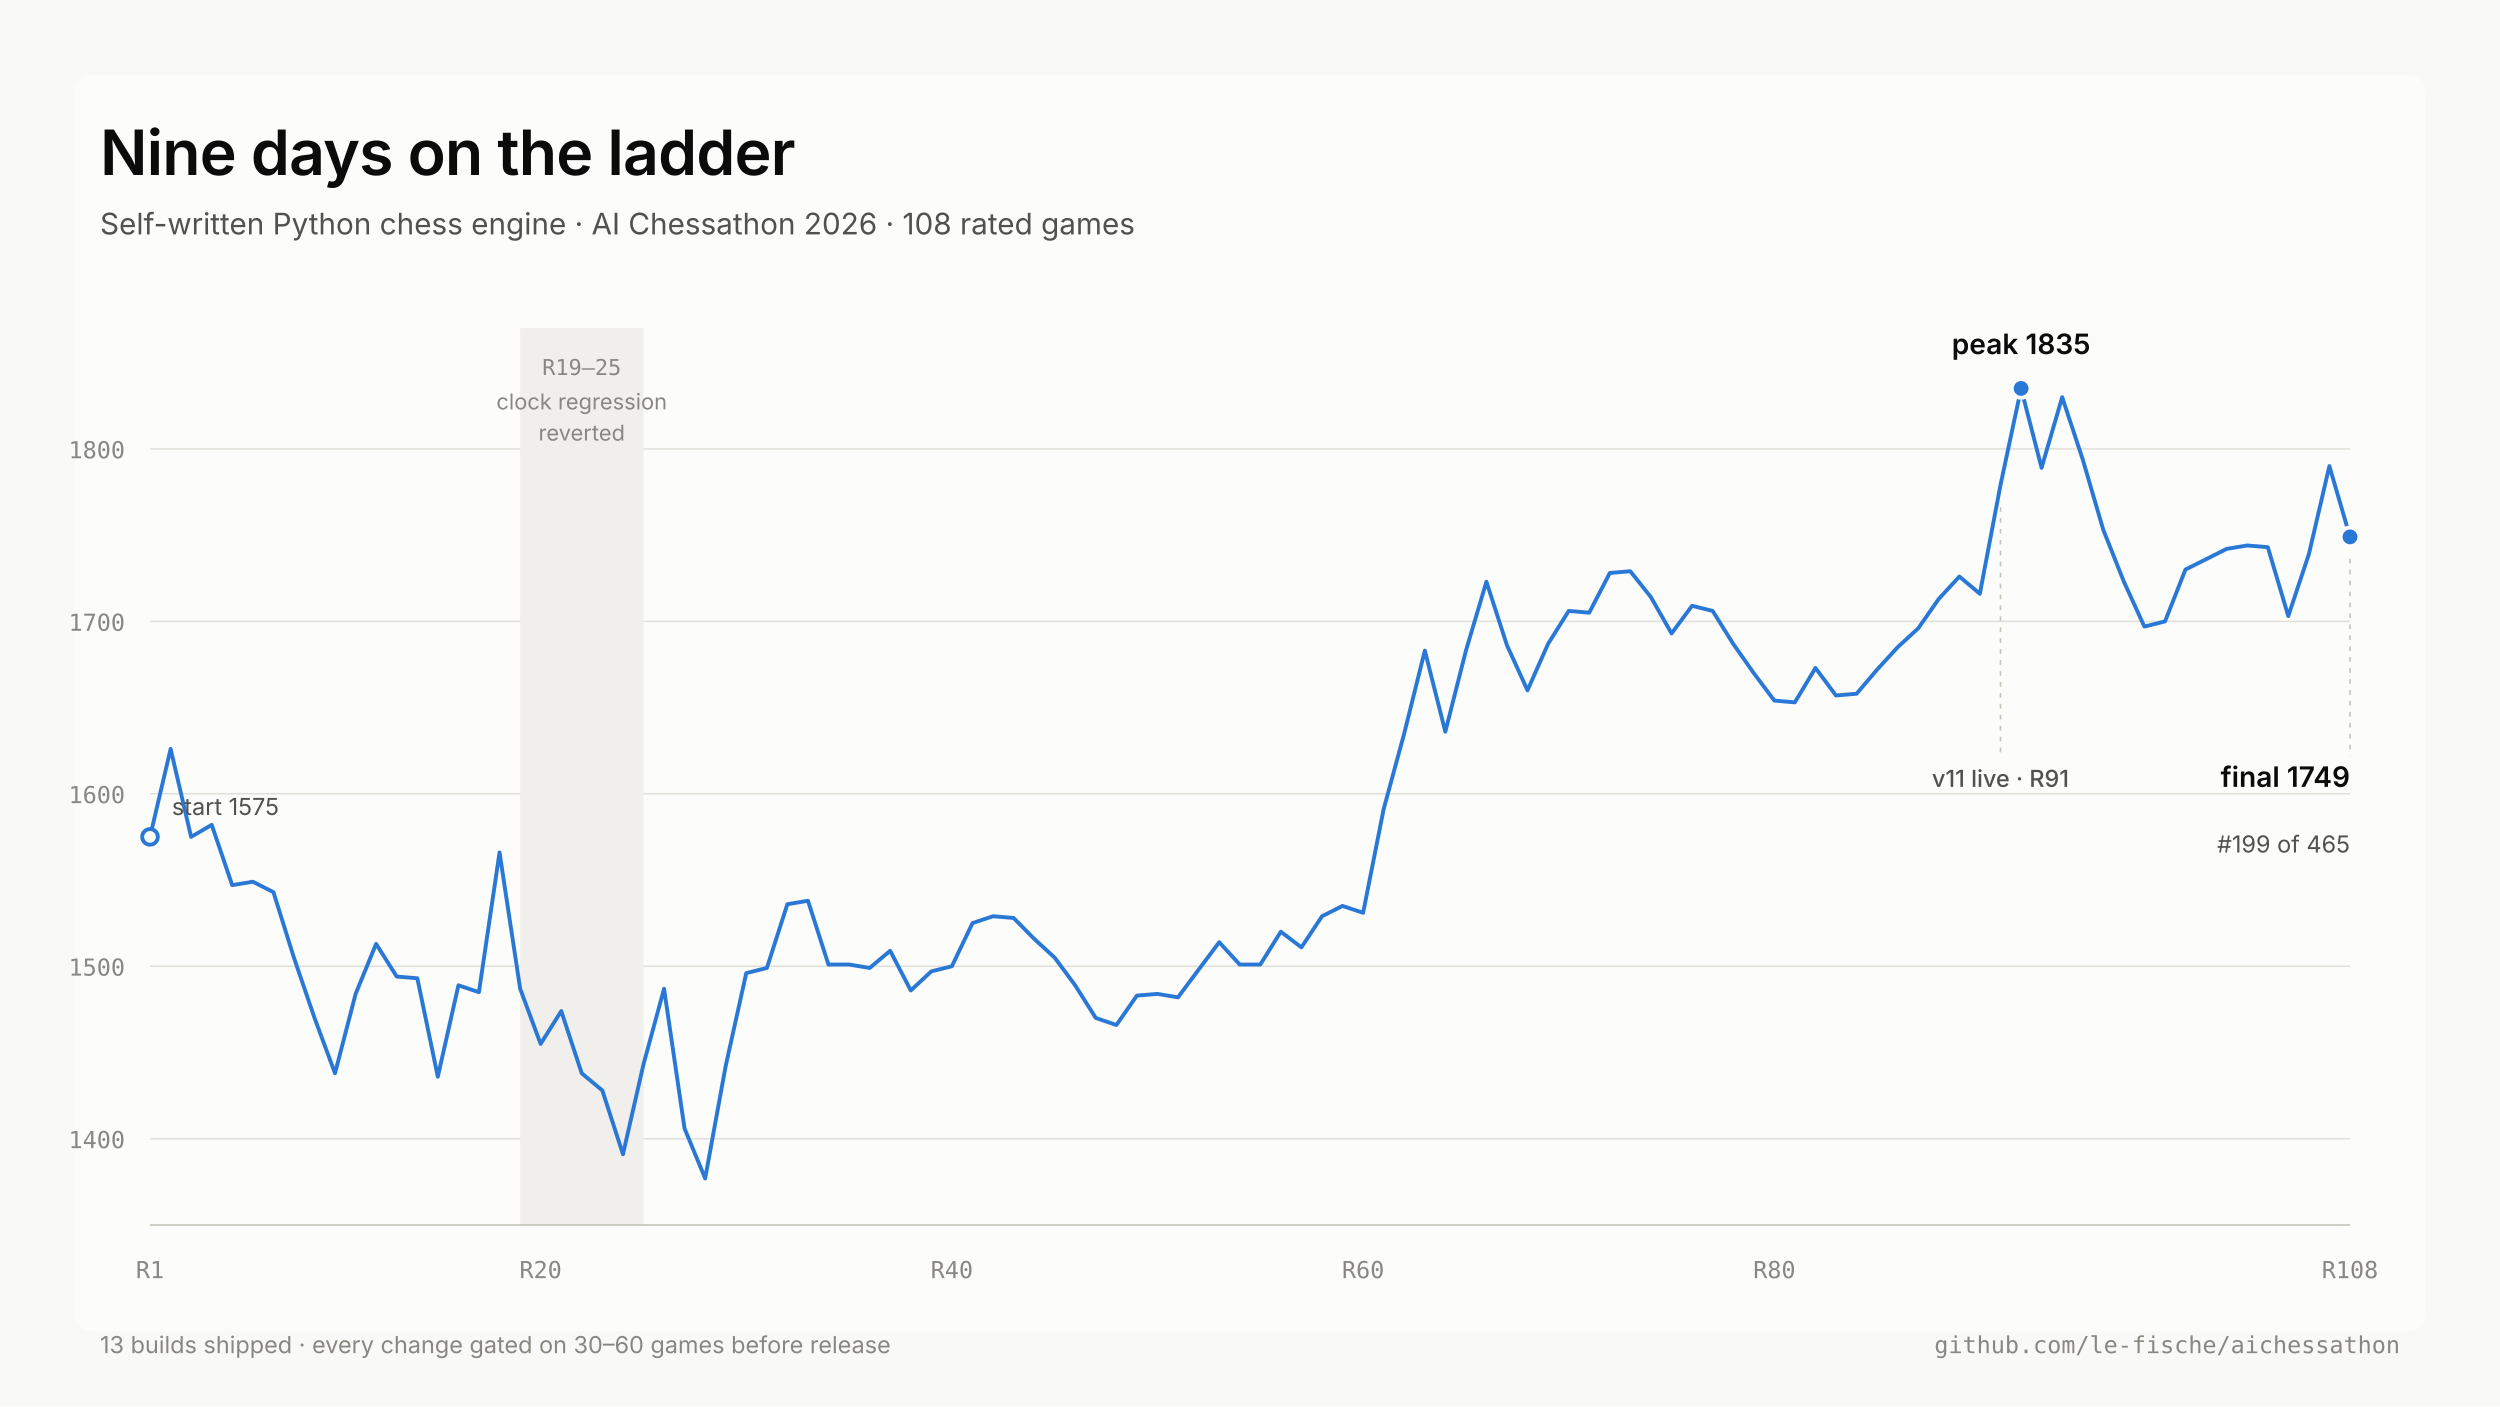
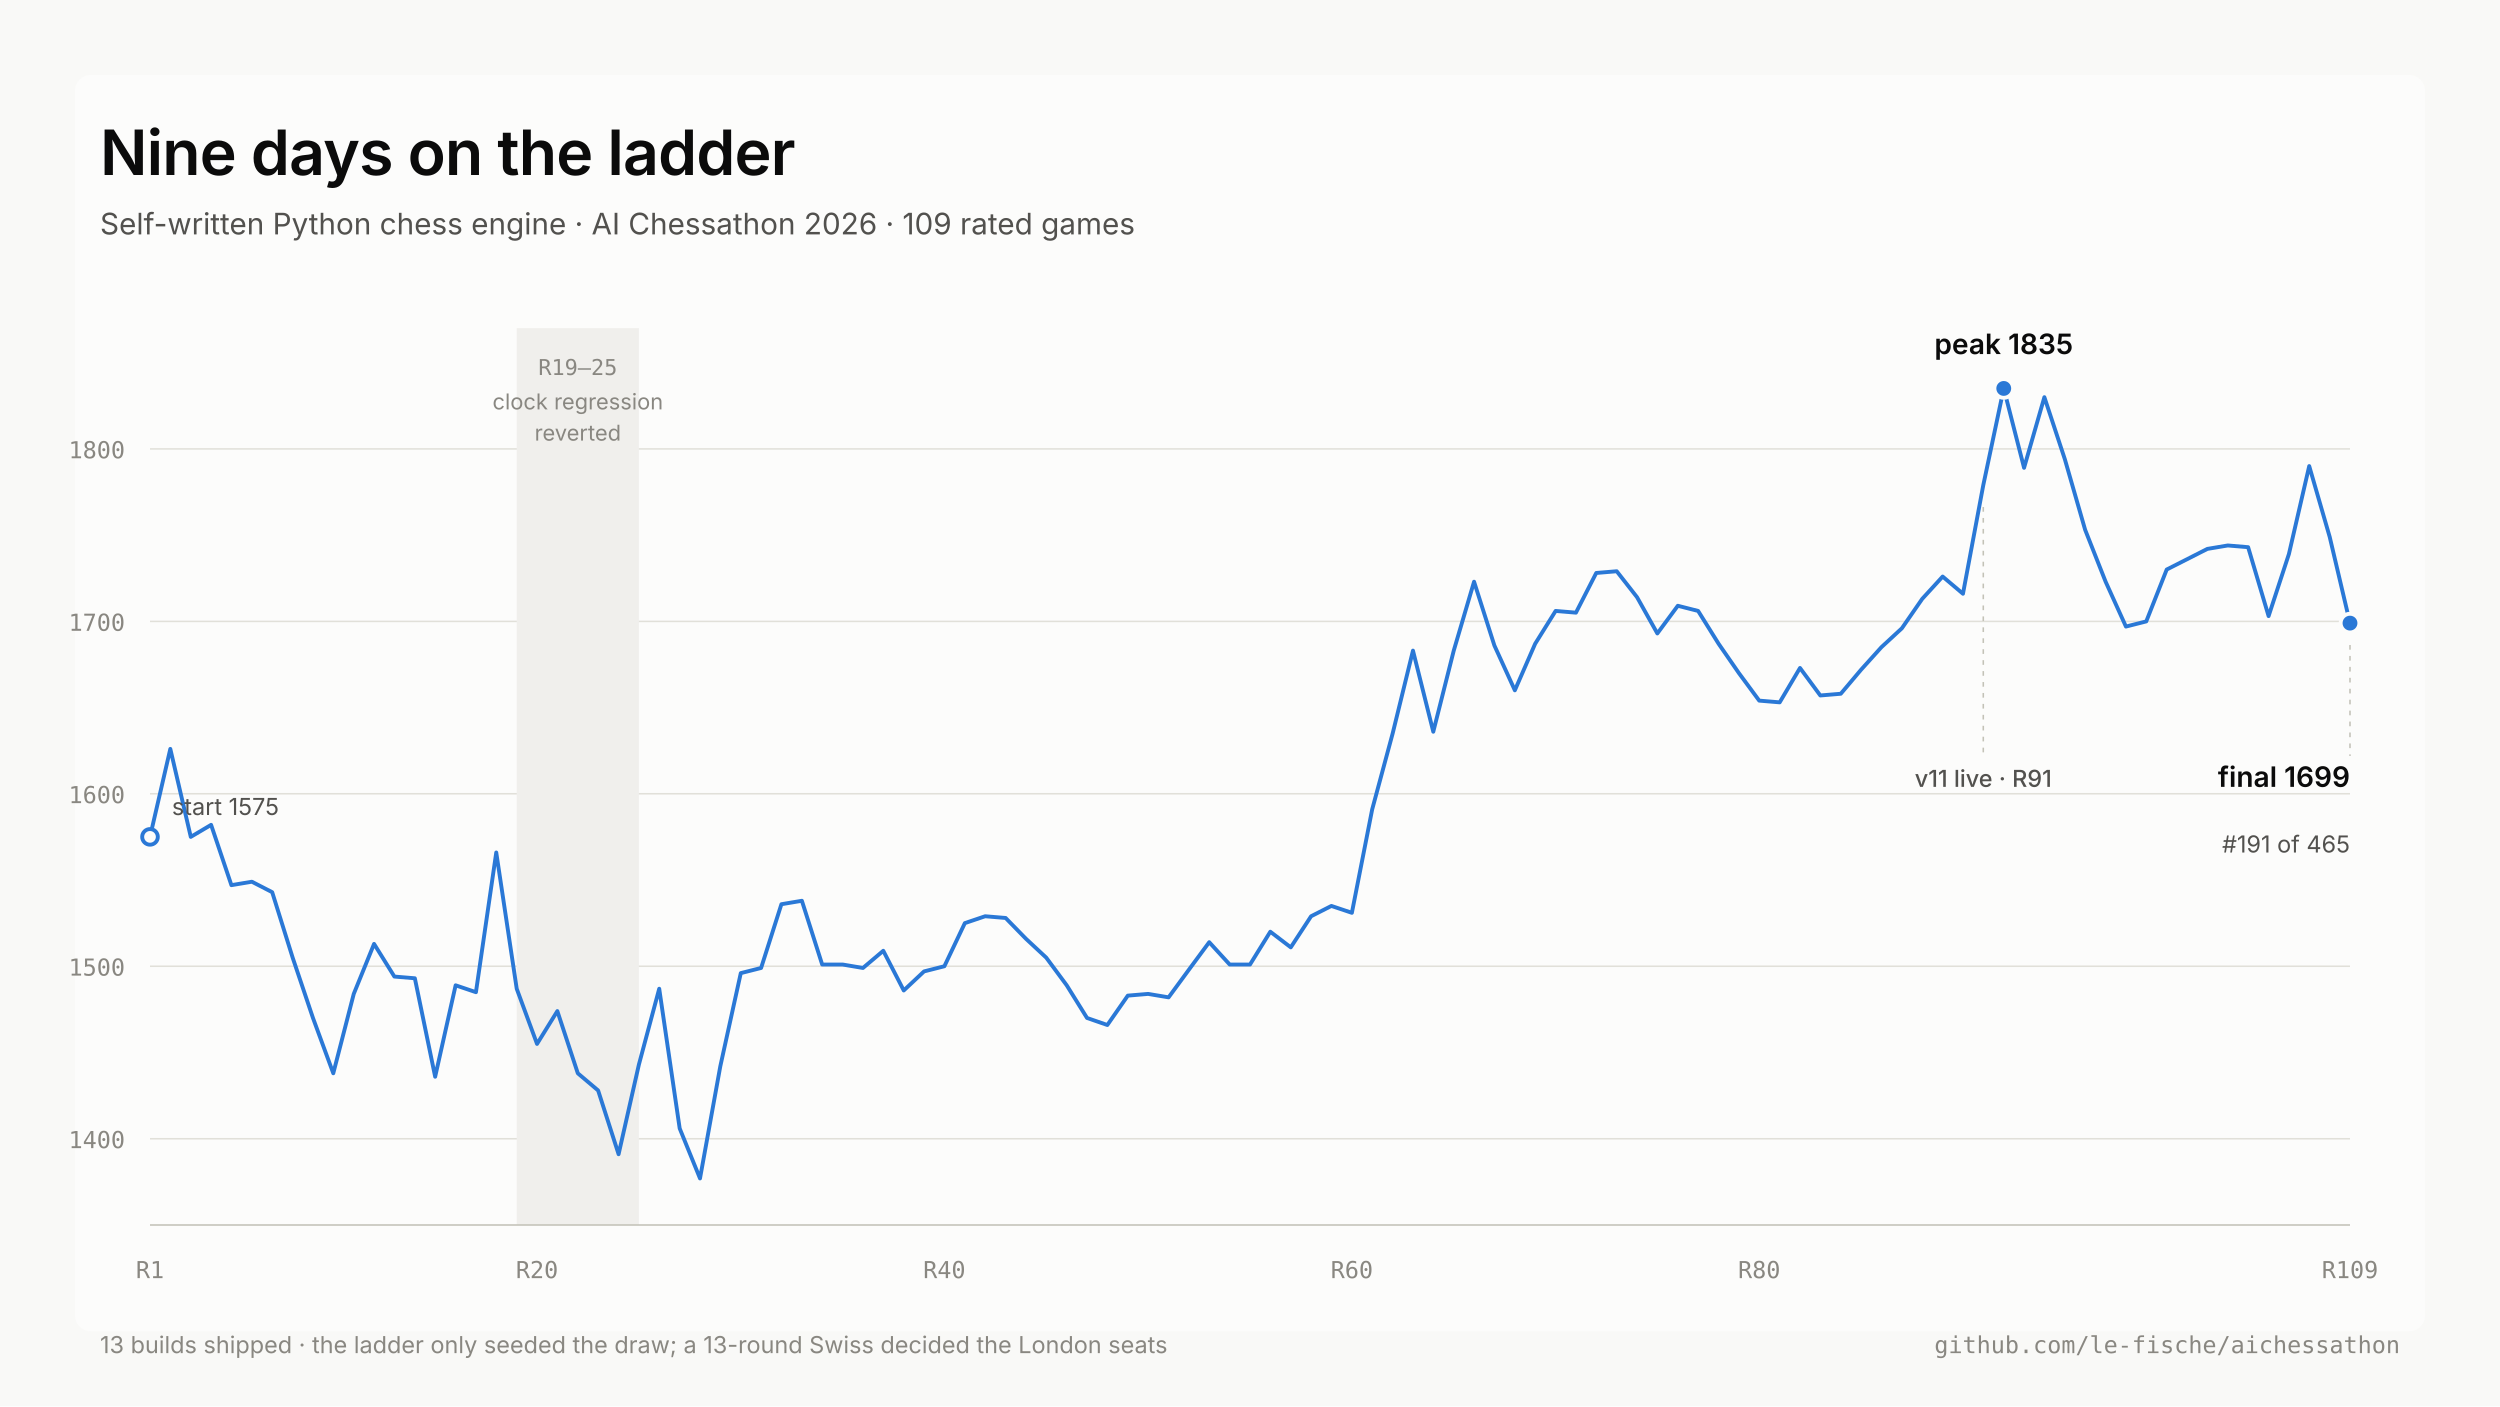
<svg xmlns="http://www.w3.org/2000/svg" width="1600" height="900" viewBox="0 0 1600 900" font-kerning="normal">
  <rect x="0.0" y="0.0" width="1600.0" height="900.0" fill="#f9f9f7" rx="0" />
  <rect x="48.0" y="48.0" width="1504.0" height="804.0" fill="#fcfcfb" rx="10" />
  <text x="64.0" y="112.0" fill="#0b0b0b" font-family="Inter,'Helvetica Neue',Helvetica,Arial,'DejaVu Sans',sans-serif" font-size="40" font-weight="600" text-anchor="start" letter-spacing="-0.5">Nine days on the ladder</text>
-   <text x="64.0" y="150.0" fill="#52514e" font-family="Inter,'Helvetica Neue',Helvetica,Arial,'DejaVu Sans',sans-serif" font-size="19" font-weight="400" text-anchor="start">Self-written Python chess engine · AI Chessathon 2026 · 108 rated games</text>
+   <text x="64.0" y="150.0" fill="#52514e" font-family="Inter,'Helvetica Neue',Helvetica,Arial,'DejaVu Sans',sans-serif" font-size="19" font-weight="400" text-anchor="start">Self-written Python chess engine · AI Chessathon 2026 · 109 rated games</text>
  <line x1="96.0" y1="728.8" x2="1504.0" y2="728.8" stroke="#e1e0d9" stroke-width="1" stroke-linecap="butt" />
  <text x="80.0" y="734.8" fill="#898781" font-family="'SF Mono',Menlo,Consolas,'DejaVu Sans Mono',monospace" font-size="15" font-weight="400" text-anchor="end">1400</text>
  <line x1="96.0" y1="618.4" x2="1504.0" y2="618.4" stroke="#e1e0d9" stroke-width="1" stroke-linecap="butt" />
  <text x="80.0" y="624.4" fill="#898781" font-family="'SF Mono',Menlo,Consolas,'DejaVu Sans Mono',monospace" font-size="15" font-weight="400" text-anchor="end">1500</text>
  <line x1="96.0" y1="508.0" x2="1504.0" y2="508.0" stroke="#e1e0d9" stroke-width="1" stroke-linecap="butt" />
  <text x="80.0" y="514.0" fill="#898781" font-family="'SF Mono',Menlo,Consolas,'DejaVu Sans Mono',monospace" font-size="15" font-weight="400" text-anchor="end">1600</text>
  <line x1="96.0" y1="397.7" x2="1504.0" y2="397.7" stroke="#e1e0d9" stroke-width="1" stroke-linecap="butt" />
  <text x="80.0" y="403.7" fill="#898781" font-family="'SF Mono',Menlo,Consolas,'DejaVu Sans Mono',monospace" font-size="15" font-weight="400" text-anchor="end">1700</text>
  <line x1="96.0" y1="287.3" x2="1504.0" y2="287.3" stroke="#e1e0d9" stroke-width="1" stroke-linecap="butt" />
  <text x="80.0" y="293.3" fill="#898781" font-family="'SF Mono',Menlo,Consolas,'DejaVu Sans Mono',monospace" font-size="15" font-weight="400" text-anchor="end">1800</text>
-   <rect x="332.9" y="210.0" width="79.0" height="574.0" fill="#f0efec" rx="0" />
-   <text x="372.3" y="240.0" fill="#898781" font-family="'SF Mono',Menlo,Consolas,'DejaVu Sans Mono',monospace" font-size="14" font-weight="400" text-anchor="middle">R19–25</text>
-   <text x="372.3" y="262.0" fill="#898781" font-family="Inter,'Helvetica Neue',Helvetica,Arial,'DejaVu Sans',sans-serif" font-size="14" font-weight="400" text-anchor="middle">clock regression</text>
-   <text x="372.3" y="282.0" fill="#898781" font-family="Inter,'Helvetica Neue',Helvetica,Arial,'DejaVu Sans',sans-serif" font-size="14" font-weight="400" text-anchor="middle">reverted</text>
+   <rect x="330.7" y="210.0" width="78.2" height="574.0" fill="#f0efec" rx="0" />
+   <text x="369.8" y="240.0" fill="#898781" font-family="'SF Mono',Menlo,Consolas,'DejaVu Sans Mono',monospace" font-size="14" font-weight="400" text-anchor="middle">R19–25</text>
+   <text x="369.8" y="262.0" fill="#898781" font-family="Inter,'Helvetica Neue',Helvetica,Arial,'DejaVu Sans',sans-serif" font-size="14" font-weight="400" text-anchor="middle">clock regression</text>
+   <text x="369.8" y="282.0" fill="#898781" font-family="Inter,'Helvetica Neue',Helvetica,Arial,'DejaVu Sans',sans-serif" font-size="14" font-weight="400" text-anchor="middle">reverted</text>
  <text x="96.0" y="818.0" fill="#898781" font-family="'SF Mono',Menlo,Consolas,'DejaVu Sans Mono',monospace" font-size="15" font-weight="400" text-anchor="middle">R1</text>
-   <text x="346.0" y="818.0" fill="#898781" font-family="'SF Mono',Menlo,Consolas,'DejaVu Sans Mono',monospace" font-size="15" font-weight="400" text-anchor="middle">R20</text>
-   <text x="609.2" y="818.0" fill="#898781" font-family="'SF Mono',Menlo,Consolas,'DejaVu Sans Mono',monospace" font-size="15" font-weight="400" text-anchor="middle">R40</text>
-   <text x="872.4" y="818.0" fill="#898781" font-family="'SF Mono',Menlo,Consolas,'DejaVu Sans Mono',monospace" font-size="15" font-weight="400" text-anchor="middle">R60</text>
-   <text x="1135.6" y="818.0" fill="#898781" font-family="'SF Mono',Menlo,Consolas,'DejaVu Sans Mono',monospace" font-size="15" font-weight="400" text-anchor="middle">R80</text>
-   <text x="1504.0" y="818.0" fill="#898781" font-family="'SF Mono',Menlo,Consolas,'DejaVu Sans Mono',monospace" font-size="15" font-weight="400" text-anchor="middle">R108</text>
+   <text x="343.7" y="818.0" fill="#898781" font-family="'SF Mono',Menlo,Consolas,'DejaVu Sans Mono',monospace" font-size="15" font-weight="400" text-anchor="middle">R20</text>
+   <text x="604.4" y="818.0" fill="#898781" font-family="'SF Mono',Menlo,Consolas,'DejaVu Sans Mono',monospace" font-size="15" font-weight="400" text-anchor="middle">R40</text>
+   <text x="865.2" y="818.0" fill="#898781" font-family="'SF Mono',Menlo,Consolas,'DejaVu Sans Mono',monospace" font-size="15" font-weight="400" text-anchor="middle">R60</text>
+   <text x="1125.9" y="818.0" fill="#898781" font-family="'SF Mono',Menlo,Consolas,'DejaVu Sans Mono',monospace" font-size="15" font-weight="400" text-anchor="middle">R80</text>
+   <text x="1504.0" y="818.0" fill="#898781" font-family="'SF Mono',Menlo,Consolas,'DejaVu Sans Mono',monospace" font-size="15" font-weight="400" text-anchor="middle">R109</text>
  <line x1="96.0" y1="784.0" x2="1504.0" y2="784.0" stroke="#c3c2b7" stroke-width="1" stroke-linecap="butt" />
-   <polyline points="96.0,535.6 109.2,479.3 122.3,535.6 135.5,527.9 148.6,566.5 161.8,564.3 175.0,571.0 188.1,612.9 201.3,651.5 214.4,686.9 227.6,636.1 240.7,604.1 253.9,625.0 267.1,626.1 280.2,689.1 293.4,630.6 306.5,635.0 319.7,545.6 332.9,632.8 346.0,668.1 359.2,647.1 372.3,686.9 385.5,697.9 398.7,738.7 411.8,681.3 425.0,632.8 438.1,722.2 451.3,754.2 464.4,682.4 477.6,622.8 490.8,619.5 503.9,578.7 517.1,576.5 530.2,617.3 543.4,617.3 556.6,619.5 569.7,608.5 582.9,633.9 596.0,621.7 609.2,618.4 622.4,590.8 635.5,586.4 648.7,587.5 661.8,600.8 675.0,612.9 688.1,630.6 701.3,651.5 714.5,656.0 727.6,637.2 740.8,636.1 753.9,638.3 767.1,620.6 780.3,603.0 793.4,617.3 806.6,617.3 819.7,596.3 832.9,606.3 846.1,586.4 859.2,579.8 872.4,584.2 885.5,518.0 898.7,469.4 911.9,416.4 925.0,468.3 938.2,416.4 951.3,372.3 964.5,413.1 977.6,441.8 990.8,412.0 1004.0,391.0 1017.1,392.1 1030.3,366.7 1043.4,365.6 1056.6,382.2 1069.8,405.4 1082.9,387.7 1096.1,391.0 1109.2,412.0 1122.4,430.8 1135.6,448.4 1148.7,449.5 1161.9,427.5 1175.0,445.1 1188.2,444.0 1201.3,428.6 1214.5,414.2 1227.7,402.1 1240.8,383.3 1254.0,369.0 1267.1,380.0 1280.3,310.5 1293.5,248.6 1306.6,299.4 1319.8,254.2 1332.9,293.9 1346.1,339.1 1359.3,372.3 1372.4,401.0 1385.6,397.7 1398.7,364.5 1411.9,357.9 1425.0,351.3 1438.2,349.1 1451.4,350.2 1464.5,394.3 1477.7,354.6 1490.8,298.3 1504.0,343.6" fill="none" stroke="#2a78d6" stroke-width="2.5" stroke-linejoin="round" stroke-linecap="round" />
-   <line x1="1280.3" y1="324.5" x2="1280.3" y2="483.8" stroke="#c3c2b7" stroke-width="1" stroke-linecap="butt" stroke-dasharray="3 4" />
-   <text x="1280.3" y="503.6" fill="#52514e" font-family="Inter,'Helvetica Neue',Helvetica,Arial,'DejaVu Sans',sans-serif" font-size="15" font-weight="500" text-anchor="middle">v11 live · R91</text>
-   <circle cx="1293.5" cy="248.6" r="6" fill="#2a78d6" stroke="#fcfcfb" stroke-width="2.5" />
-   <text x="1293.5" y="226.6" fill="#0b0b0b" font-family="Inter,'Helvetica Neue',Helvetica,Arial,'DejaVu Sans',sans-serif" font-size="18" font-weight="600" text-anchor="middle">peak 1835</text>
-   <circle cx="1504.0" cy="343.6" r="6" fill="#2a78d6" stroke="#fcfcfb" stroke-width="2.5" />
-   <line x1="1504.0" y1="357.6" x2="1504.0" y2="483.8" stroke="#c3c2b7" stroke-width="1" stroke-linecap="butt" stroke-dasharray="3 4" />
-   <text x="1504.0" y="503.6" fill="#0b0b0b" font-family="Inter,'Helvetica Neue',Helvetica,Arial,'DejaVu Sans',sans-serif" font-size="18" font-weight="600" text-anchor="end">final 1749</text>
-   <text x="1504.0" y="545.6" fill="#52514e" font-family="Inter,'Helvetica Neue',Helvetica,Arial,'DejaVu Sans',sans-serif" font-size="15" font-weight="400" text-anchor="end">#199 of 465</text>
+   <polyline points="96.0,535.6 109.0,479.3 122.1,535.6 135.1,527.9 148.1,566.5 161.2,564.3 174.2,571.0 187.3,612.9 200.3,651.5 213.3,686.9 226.4,636.1 239.4,604.1 252.4,625.0 265.5,626.1 278.5,689.1 291.6,630.6 304.6,635.0 317.6,545.6 330.7,632.8 343.7,668.1 356.7,647.1 369.8,686.9 382.8,697.9 395.9,738.7 408.9,681.3 421.9,632.8 435.0,722.2 448.0,754.2 461.0,682.4 474.1,622.8 487.1,619.5 500.1,578.7 513.2,576.5 526.2,617.3 539.3,617.3 552.3,619.5 565.3,608.5 578.4,633.9 591.4,621.7 604.4,618.4 617.5,590.8 630.5,586.4 643.6,587.5 656.6,600.8 669.6,612.9 682.7,630.6 695.7,651.5 708.7,656.0 721.8,637.2 734.8,636.1 747.9,638.3 760.9,620.6 773.9,603.0 787.0,617.3 800.0,617.3 813.0,596.3 826.1,606.3 839.1,586.4 852.1,579.8 865.2,584.2 878.2,518.0 891.3,469.4 904.3,416.4 917.3,468.3 930.4,416.4 943.4,372.3 956.4,413.1 969.5,441.8 982.5,412.0 995.6,391.0 1008.6,392.1 1021.6,366.7 1034.7,365.6 1047.7,382.2 1060.7,405.4 1073.8,387.7 1086.8,391.0 1099.9,412.0 1112.9,430.8 1125.9,448.4 1139.0,449.5 1152.0,427.5 1165.0,445.1 1178.1,444.0 1191.1,428.6 1204.1,414.2 1217.2,402.1 1230.2,383.3 1243.3,369.0 1256.3,380.0 1269.3,310.5 1282.4,248.6 1295.4,299.4 1308.4,254.2 1321.5,293.9 1334.5,339.1 1347.6,372.3 1360.6,401.0 1373.6,397.7 1386.7,364.5 1399.7,357.9 1412.7,351.3 1425.8,349.1 1438.8,350.2 1451.9,394.3 1464.9,354.6 1477.9,298.3 1491.0,343.6 1504.0,398.8" fill="none" stroke="#2a78d6" stroke-width="2.5" stroke-linejoin="round" stroke-linecap="round" />
+   <line x1="1269.3" y1="324.5" x2="1269.3" y2="483.8" stroke="#c3c2b7" stroke-width="1" stroke-linecap="butt" stroke-dasharray="3 4" />
+   <text x="1269.3" y="503.6" fill="#52514e" font-family="Inter,'Helvetica Neue',Helvetica,Arial,'DejaVu Sans',sans-serif" font-size="15" font-weight="500" text-anchor="middle">v11 live · R91</text>
+   <circle cx="1282.4" cy="248.6" r="6" fill="#2a78d6" stroke="#fcfcfb" stroke-width="2.5" />
+   <text x="1282.4" y="226.6" fill="#0b0b0b" font-family="Inter,'Helvetica Neue',Helvetica,Arial,'DejaVu Sans',sans-serif" font-size="18" font-weight="600" text-anchor="middle">peak 1835</text>
+   <circle cx="1504.0" cy="398.8" r="6" fill="#2a78d6" stroke="#fcfcfb" stroke-width="2.5" />
+   <line x1="1504.0" y1="412.8" x2="1504.0" y2="483.8" stroke="#c3c2b7" stroke-width="1" stroke-linecap="butt" stroke-dasharray="3 4" />
+   <text x="1504.0" y="503.6" fill="#0b0b0b" font-family="Inter,'Helvetica Neue',Helvetica,Arial,'DejaVu Sans',sans-serif" font-size="18" font-weight="600" text-anchor="end">final 1699</text>
+   <text x="1504.0" y="545.6" fill="#52514e" font-family="Inter,'Helvetica Neue',Helvetica,Arial,'DejaVu Sans',sans-serif" font-size="15" font-weight="400" text-anchor="end">#191 of 465</text>
  <circle cx="96.0" cy="535.6" r="5" fill="#fcfcfb" stroke="#2a78d6" stroke-width="2.5" />
  <text x="110.0" y="521.6" fill="#52514e" font-family="Inter,'Helvetica Neue',Helvetica,Arial,'DejaVu Sans',sans-serif" font-size="15" font-weight="400" text-anchor="start">start 1575</text>
-   <text x="64.0" y="866.0" fill="#898781" font-family="Inter,'Helvetica Neue',Helvetica,Arial,'DejaVu Sans',sans-serif" font-size="15" font-weight="400" text-anchor="start">13 builds shipped · every change gated on 30–60 games before release</text>
+   <text x="64.0" y="866.0" fill="#898781" font-family="Inter,'Helvetica Neue',Helvetica,Arial,'DejaVu Sans',sans-serif" font-size="15" font-weight="400" text-anchor="start">13 builds shipped · the ladder only seeded the draw; a 13-round Swiss decided the London seats</text>
  <text x="1536.0" y="866.0" fill="#898781" font-family="'SF Mono',Menlo,Consolas,'DejaVu Sans Mono',monospace" font-size="15" font-weight="400" text-anchor="end">github.com/le-fische/aichessathon</text>
</svg>
